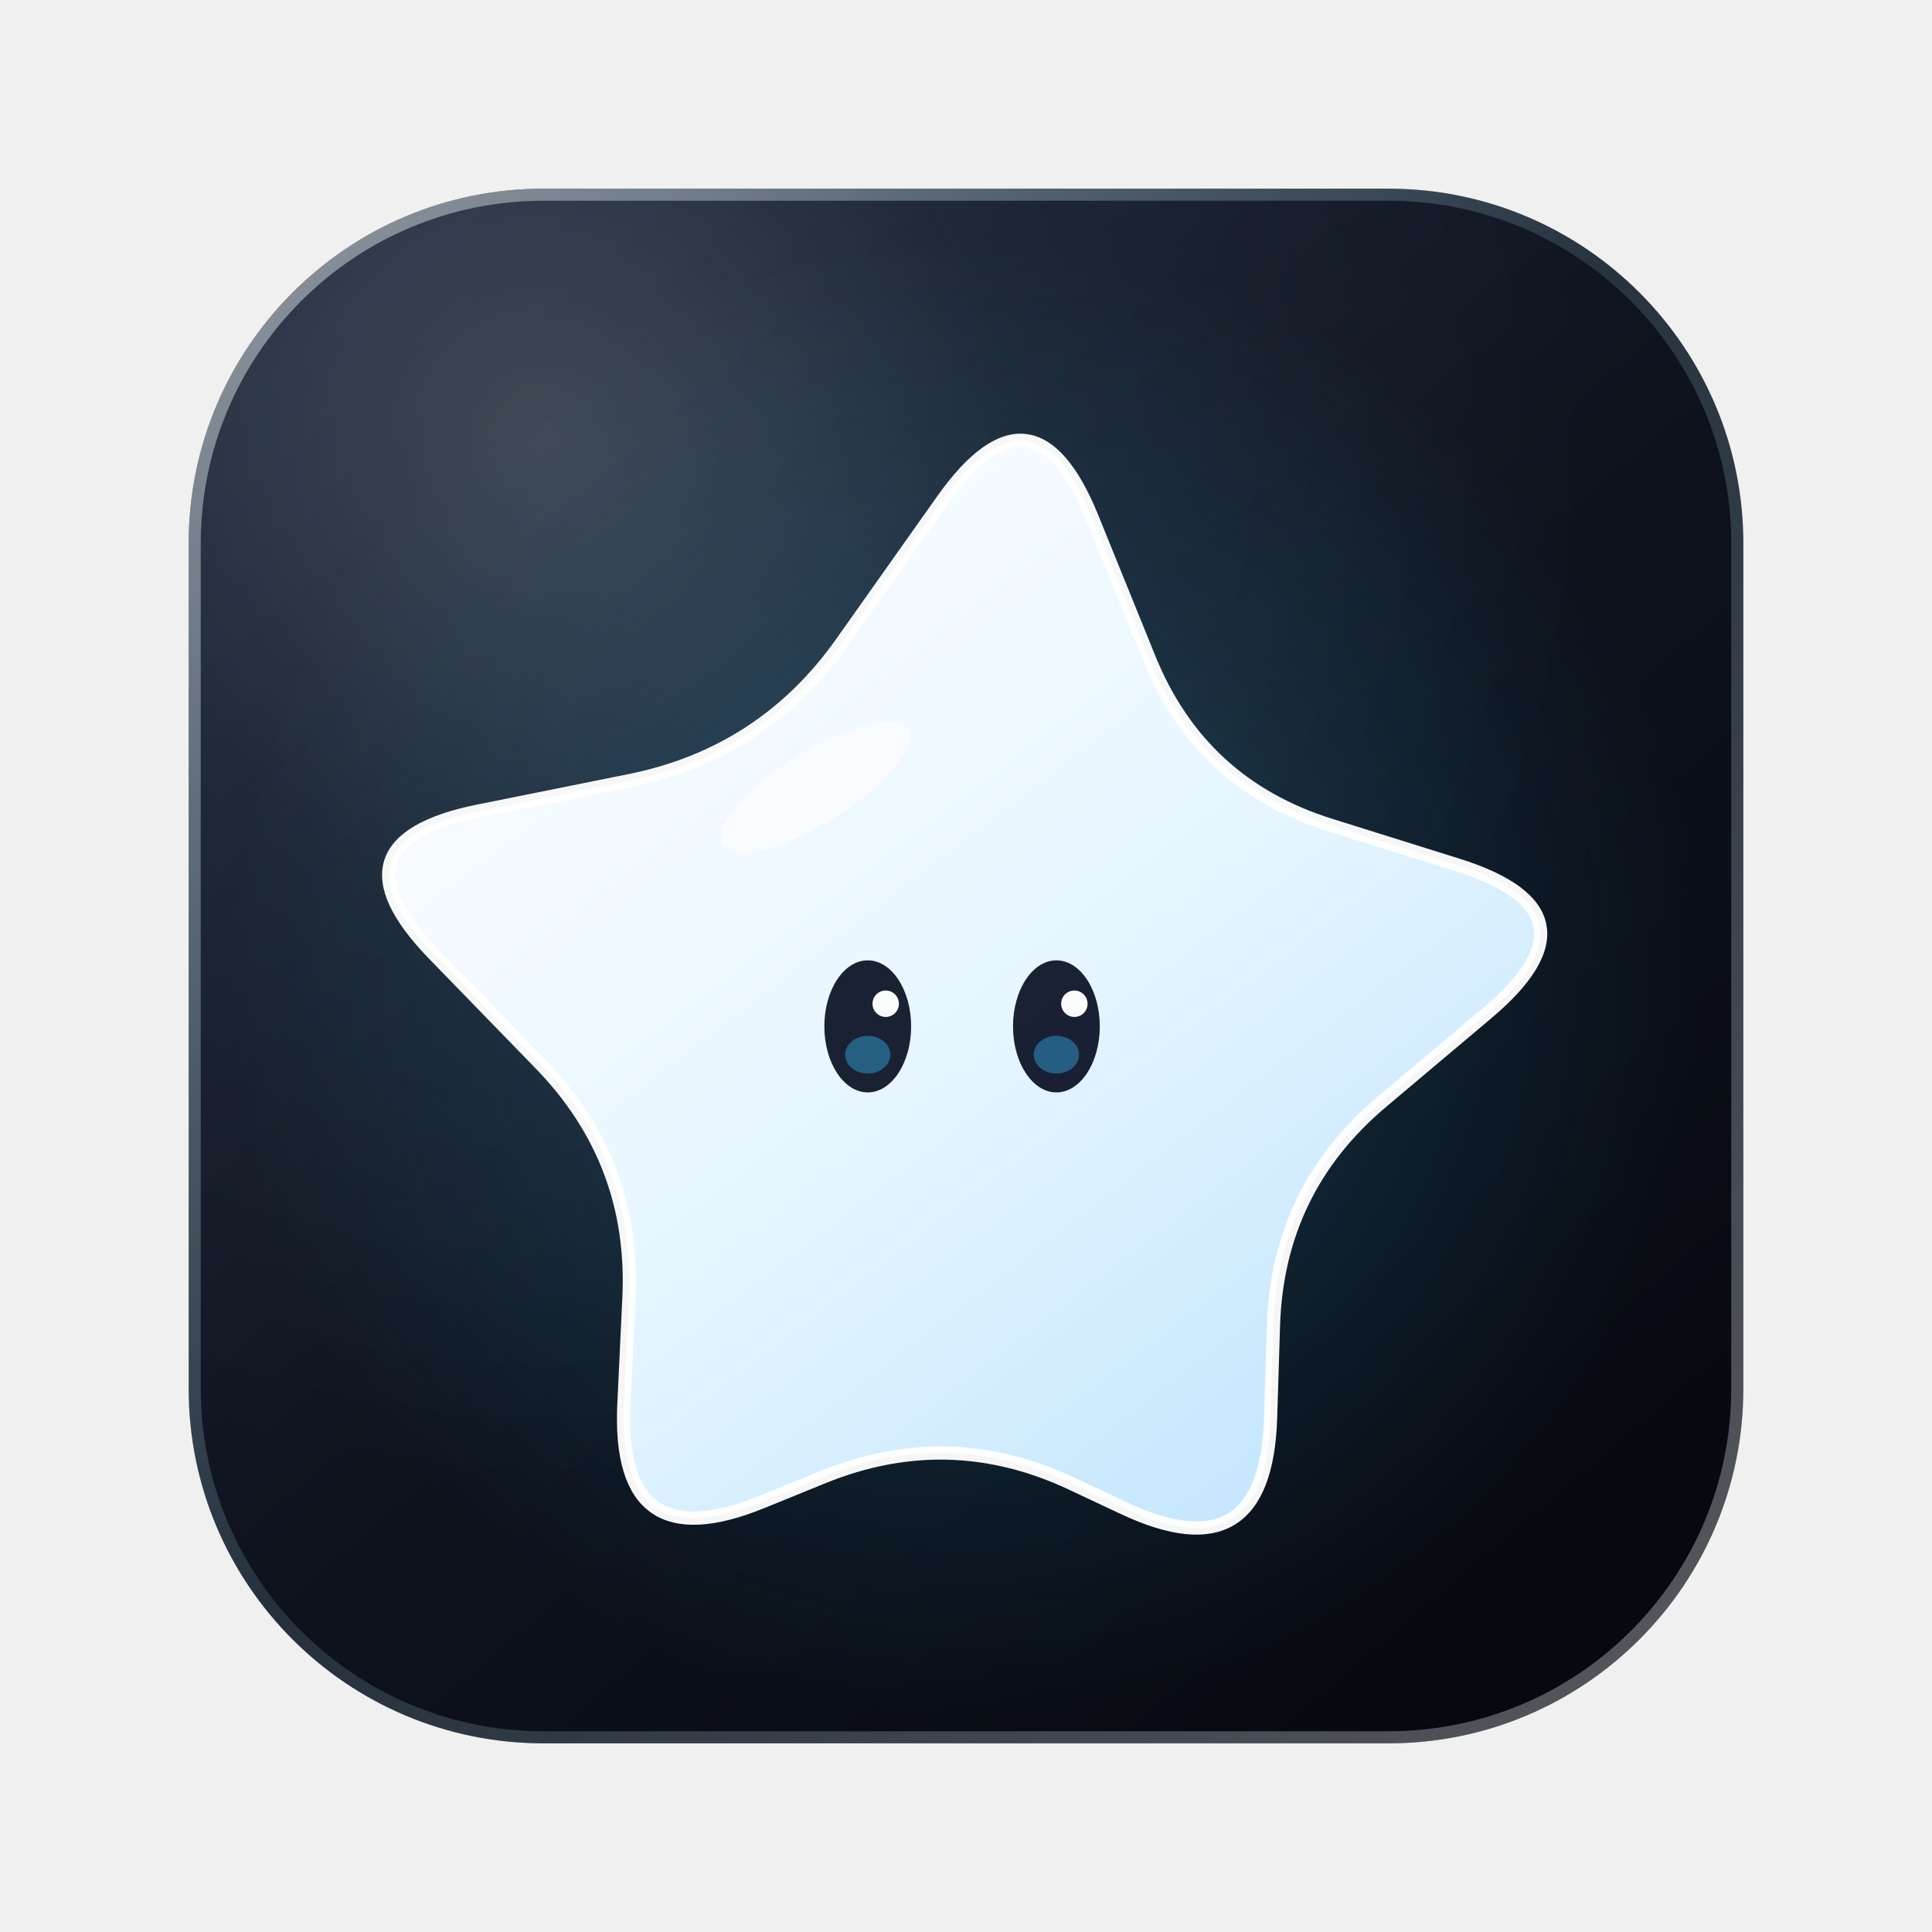
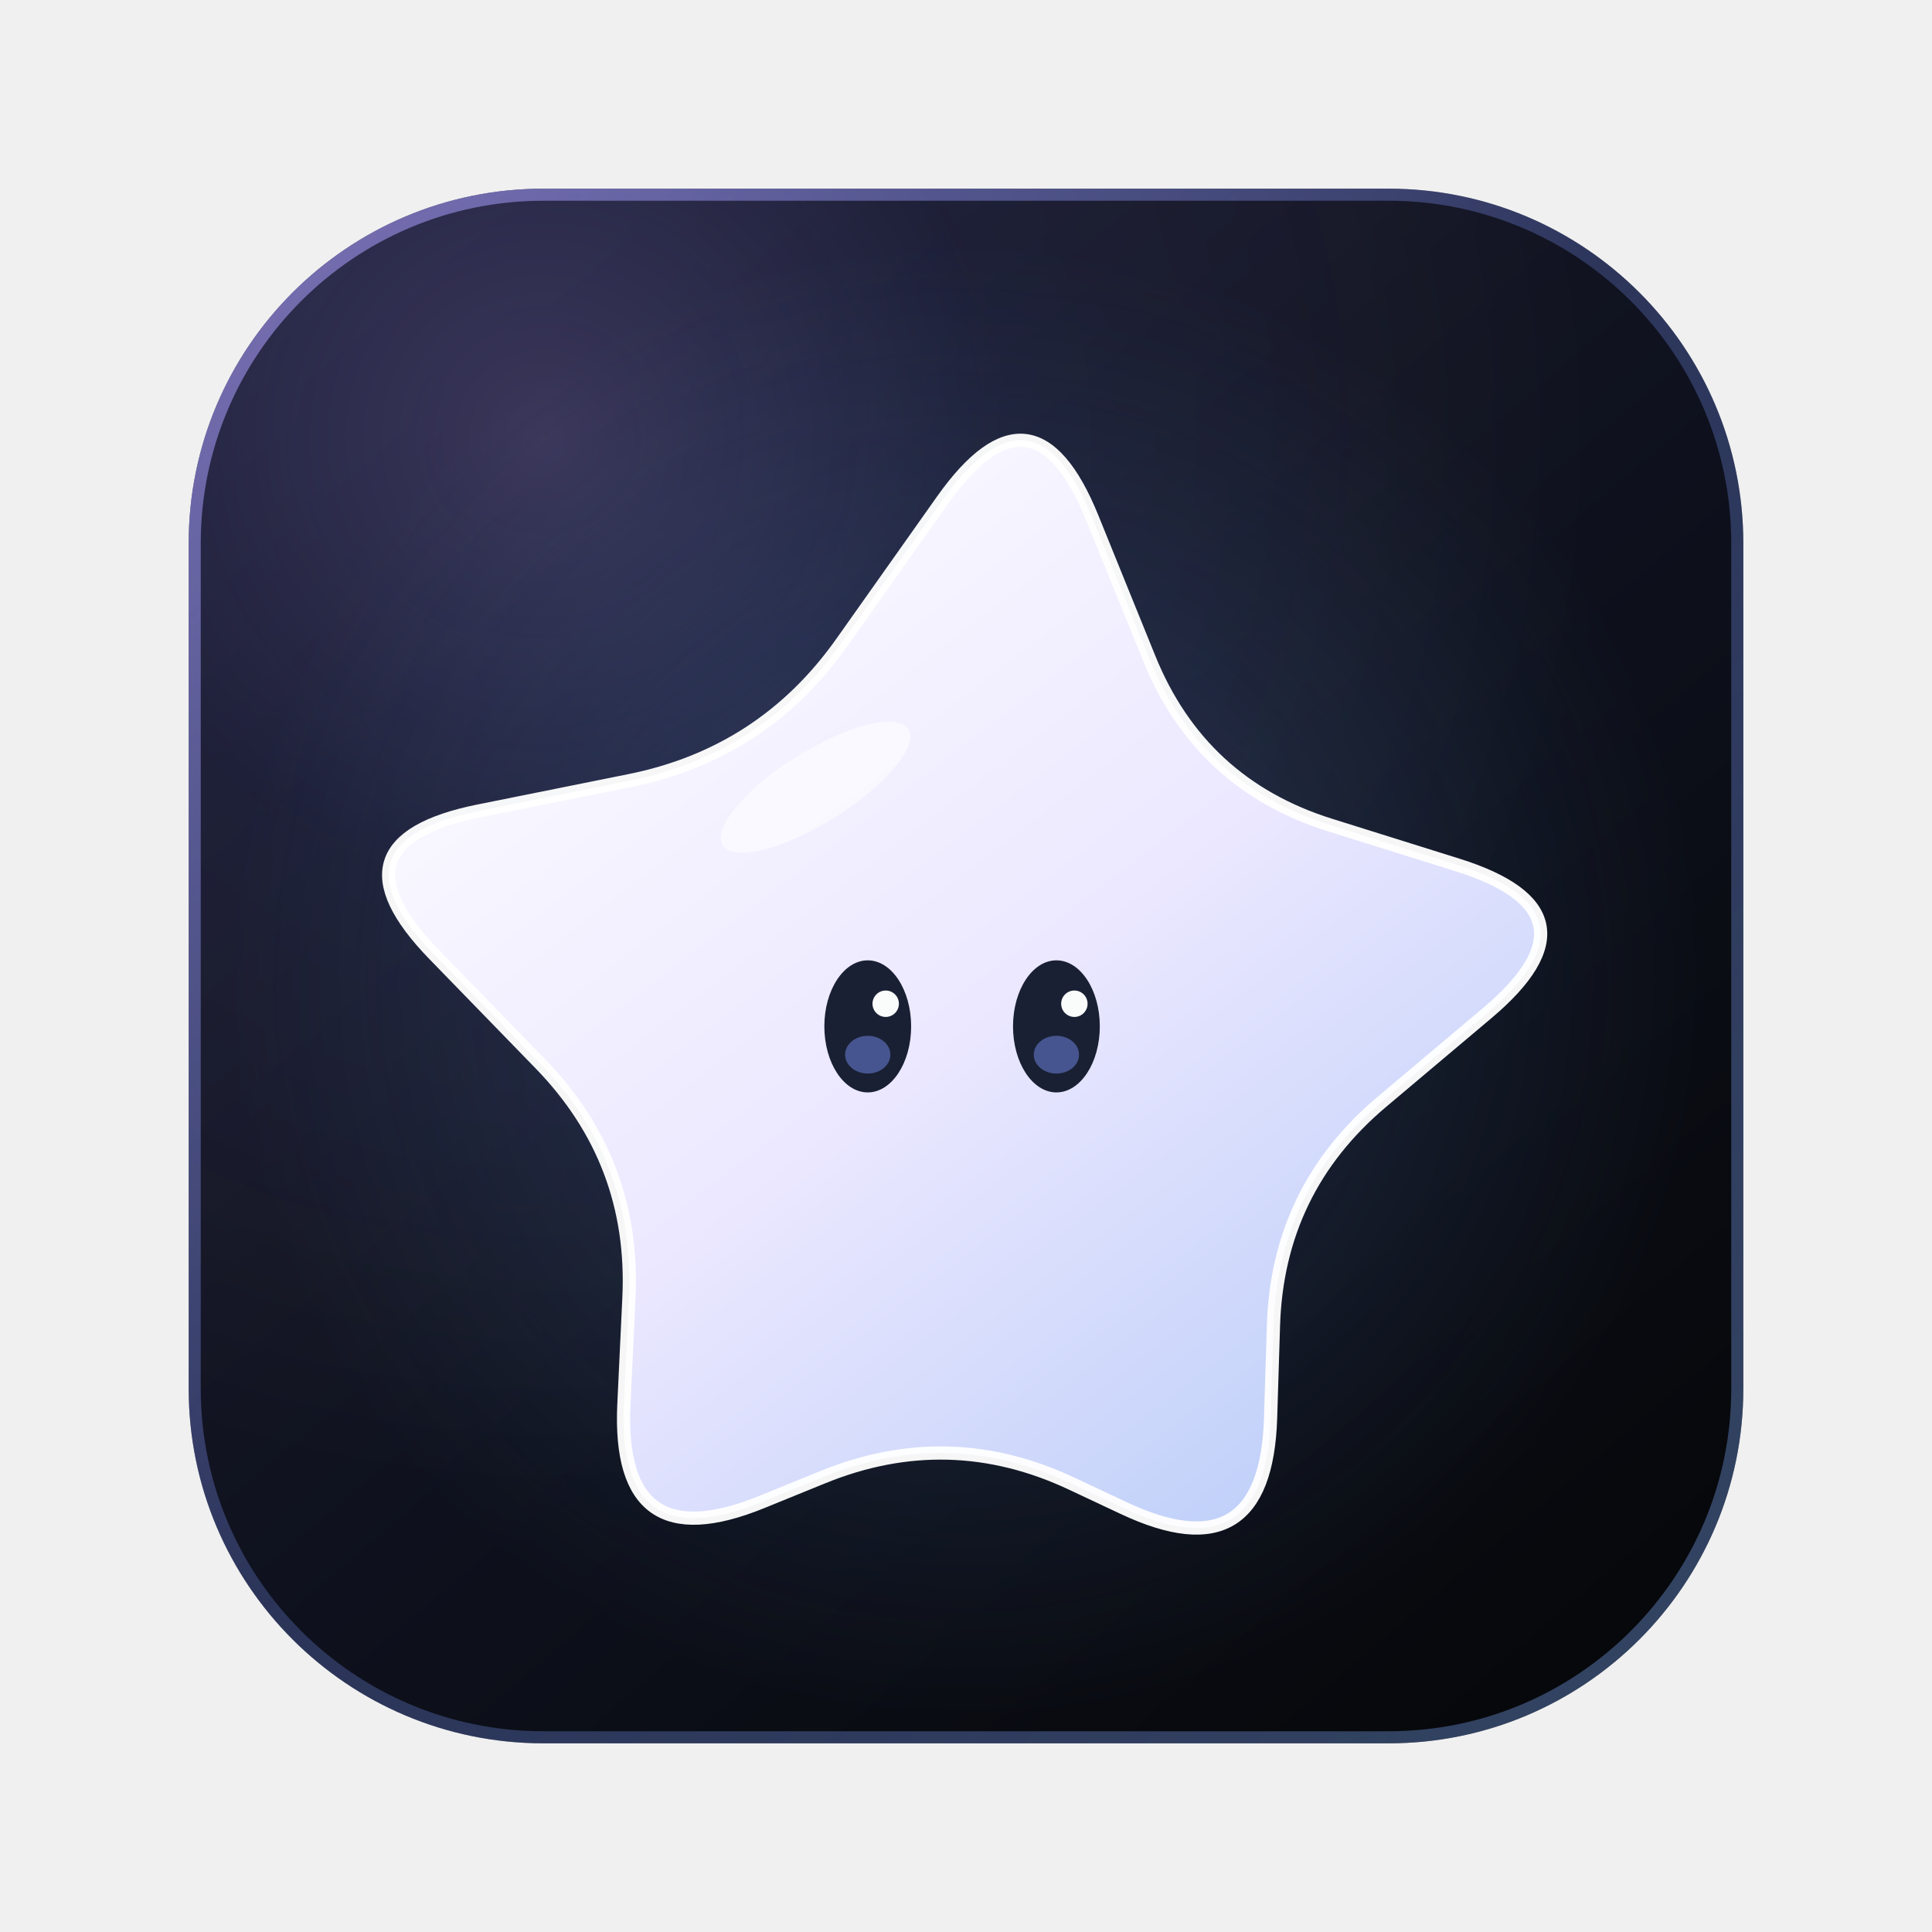
<svg xmlns="http://www.w3.org/2000/svg" viewBox="0 0 256 256" fill="none">
  <defs>
    <linearGradient id="xox-bg" x1="40" y1="25" x2="215" y2="231" gradientUnits="userSpaceOnUse">
-       <stop offset="0%" stop-color="#1C2638" />
-       <stop offset="54%" stop-color="#0D121C" />
-       <stop offset="100%" stop-color="#06080E" />
+       <stop offset="0%" stop-color="#1E1C33" />
+       <stop offset="54%" stop-color="#0E111D" />
+       <stop offset="100%" stop-color="#060709" />
    </linearGradient>
    <radialGradient id="xox-sheen" cx="72" cy="58" r="140" gradientUnits="userSpaceOnUse">
-       <stop offset="0%" stop-color="#FFFFFF" stop-opacity="0.18" />
-       <stop offset="44%" stop-color="#E0F2FE" stop-opacity="0.045" />
+       <stop offset="0%" stop-color="#B09EF8" stop-opacity="0.22" />
+       <stop offset="44%" stop-color="#7C96FF" stop-opacity="0.06" />
      <stop offset="100%" stop-color="#FFFFFF" stop-opacity="0" />
    </radialGradient>
    <radialGradient id="xox-aura" cx="128" cy="130" r="98" gradientUnits="userSpaceOnUse">
-       <stop offset="0%" stop-color="#7DD3FC" stop-opacity="0.34" />
-       <stop offset="50%" stop-color="#38BDF8" stop-opacity="0.12" />
-       <stop offset="100%" stop-color="#38BDF8" stop-opacity="0" />
+       <stop offset="0%" stop-color="#846CE8" stop-opacity="0.34" />
+       <stop offset="50%" stop-color="#5C84CC" stop-opacity="0.14" />
+       <stop offset="100%" stop-color="#4E7EB0" stop-opacity="0" />
    </radialGradient>
    <linearGradient id="xox-star-fill" x1="70" y1="55" x2="185" y2="205" gradientUnits="userSpaceOnUse">
      <stop offset="0%" stop-color="#FFFFFF" />
-       <stop offset="54%" stop-color="#E6F5FF" />
-       <stop offset="100%" stop-color="#BDE3FC" />
+       <stop offset="52%" stop-color="#ECE8FF" />
+       <stop offset="100%" stop-color="#B8CCF8" />
    </linearGradient>
    <linearGradient id="xox-rim" x1="25" y1="25" x2="231" y2="231" gradientUnits="userSpaceOnUse">
-       <stop offset="0%" stop-color="#FFFFFF" stop-opacity="0.48" />
-       <stop offset="48%" stop-color="#BAE6FD" stop-opacity="0.14" />
-       <stop offset="100%" stop-color="#FFFFFF" stop-opacity="0.34" />
+       <stop offset="0%" stop-color="#B09EF8" stop-opacity="0.62" />
+       <stop offset="48%" stop-color="#7C96FF" stop-opacity="0.26" />
+       <stop offset="100%" stop-color="#729CE0" stop-opacity="0.42" />
    </linearGradient>
    <clipPath id="xox-squircle">
      <rect x="25" y="25" width="206" height="206" rx="47" />
    </clipPath>
    <clipPath id="xox-star-clip">
      <path d="M 124.88 66.29 Q 136.90 49.31 144.72 68.60 L 152.27 87.22 Q 159.04 103.94 176.26 109.33 L 193.12 114.61 Q 212.98 120.83 197.06 134.24 L 183.10 146.00 Q 169.30 157.62 168.74 175.65 L 168.36 187.89 Q 167.71 208.69 148.88 199.82 L 142.05 196.61 Q 125.73 188.92 109.03 195.73 L 100.97 199.01 Q 81.70 206.87 82.67 186.08 L 83.34 171.92 Q 84.18 153.91 71.61 140.97 L 57.53 126.48 Q 43.02 111.56 63.43 107.46 L 83.41 103.44 Q 101.10 99.89 111.52 85.17 Z" />
    </clipPath>
  </defs>
  <g clip-path="url(#xox-squircle)">
    <rect x="25" y="25" width="206" height="206" rx="47" fill="url(#xox-bg)" />
    <rect x="25" y="25" width="206" height="206" fill="url(#xox-sheen)" />
    <circle cx="128" cy="130" r="98" fill="url(#xox-aura)" />
    <path d="M 124.88 66.29 Q 136.90 49.31 144.72 68.60 L 152.27 87.22 Q 159.04 103.94 176.26 109.33 L 193.12 114.61 Q 212.98 120.83 197.06 134.24 L 183.10 146.00 Q 169.30 157.62 168.74 175.65 L 168.36 187.89 Q 167.71 208.69 148.88 199.82 L 142.05 196.61 Q 125.73 188.92 109.03 195.73 L 100.97 199.01 Q 81.70 206.87 82.67 186.08 L 83.34 171.92 Q 84.18 153.91 71.61 140.97 L 57.53 126.48 Q 43.02 111.56 63.43 107.46 L 83.41 103.44 Q 101.10 99.89 111.52 85.17 Z" fill="url(#xox-star-fill)" stroke="#FFFFFF" stroke-opacity="0.96" stroke-width="1.75" stroke-linejoin="round" />
    <g clip-path="url(#xox-star-clip)">
      <ellipse cx="0" cy="0" rx="14.5" ry="4.75" transform="translate(108.06 104.31) rotate(-32)" fill="#FFFFFF" fill-opacity="0.58" />
    </g>
    <g>
      <ellipse cx="114.98" cy="136" rx="5.75" ry="8.75" fill="#0F1729" fill-opacity="0.95" />
-       <ellipse cx="114.98" cy="139.75" rx="3" ry="2.5" fill="#38BDF8" fill-opacity="0.4" />
+       <ellipse cx="114.98" cy="139.75" rx="3" ry="2.5" fill="#7C96FF" fill-opacity="0.45" />
      <circle cx="117.36" cy="133" r="1.75" fill="#FFFFFF" fill-opacity="0.98" />
      <ellipse cx="139.98" cy="136" rx="5.75" ry="8.75" fill="#0F1729" fill-opacity="0.95" />
-       <ellipse cx="139.98" cy="139.75" rx="3" ry="2.5" fill="#38BDF8" fill-opacity="0.4" />
+       <ellipse cx="139.98" cy="139.75" rx="3" ry="2.5" fill="#7C96FF" fill-opacity="0.45" />
      <circle cx="142.36" cy="133" r="1.75" fill="#FFFFFF" fill-opacity="0.98" />
    </g>
  </g>
  <rect x="25.8" y="25.8" width="204.4" height="204.4" rx="46.2" stroke="url(#xox-rim)" stroke-width="1.6" />
</svg>
